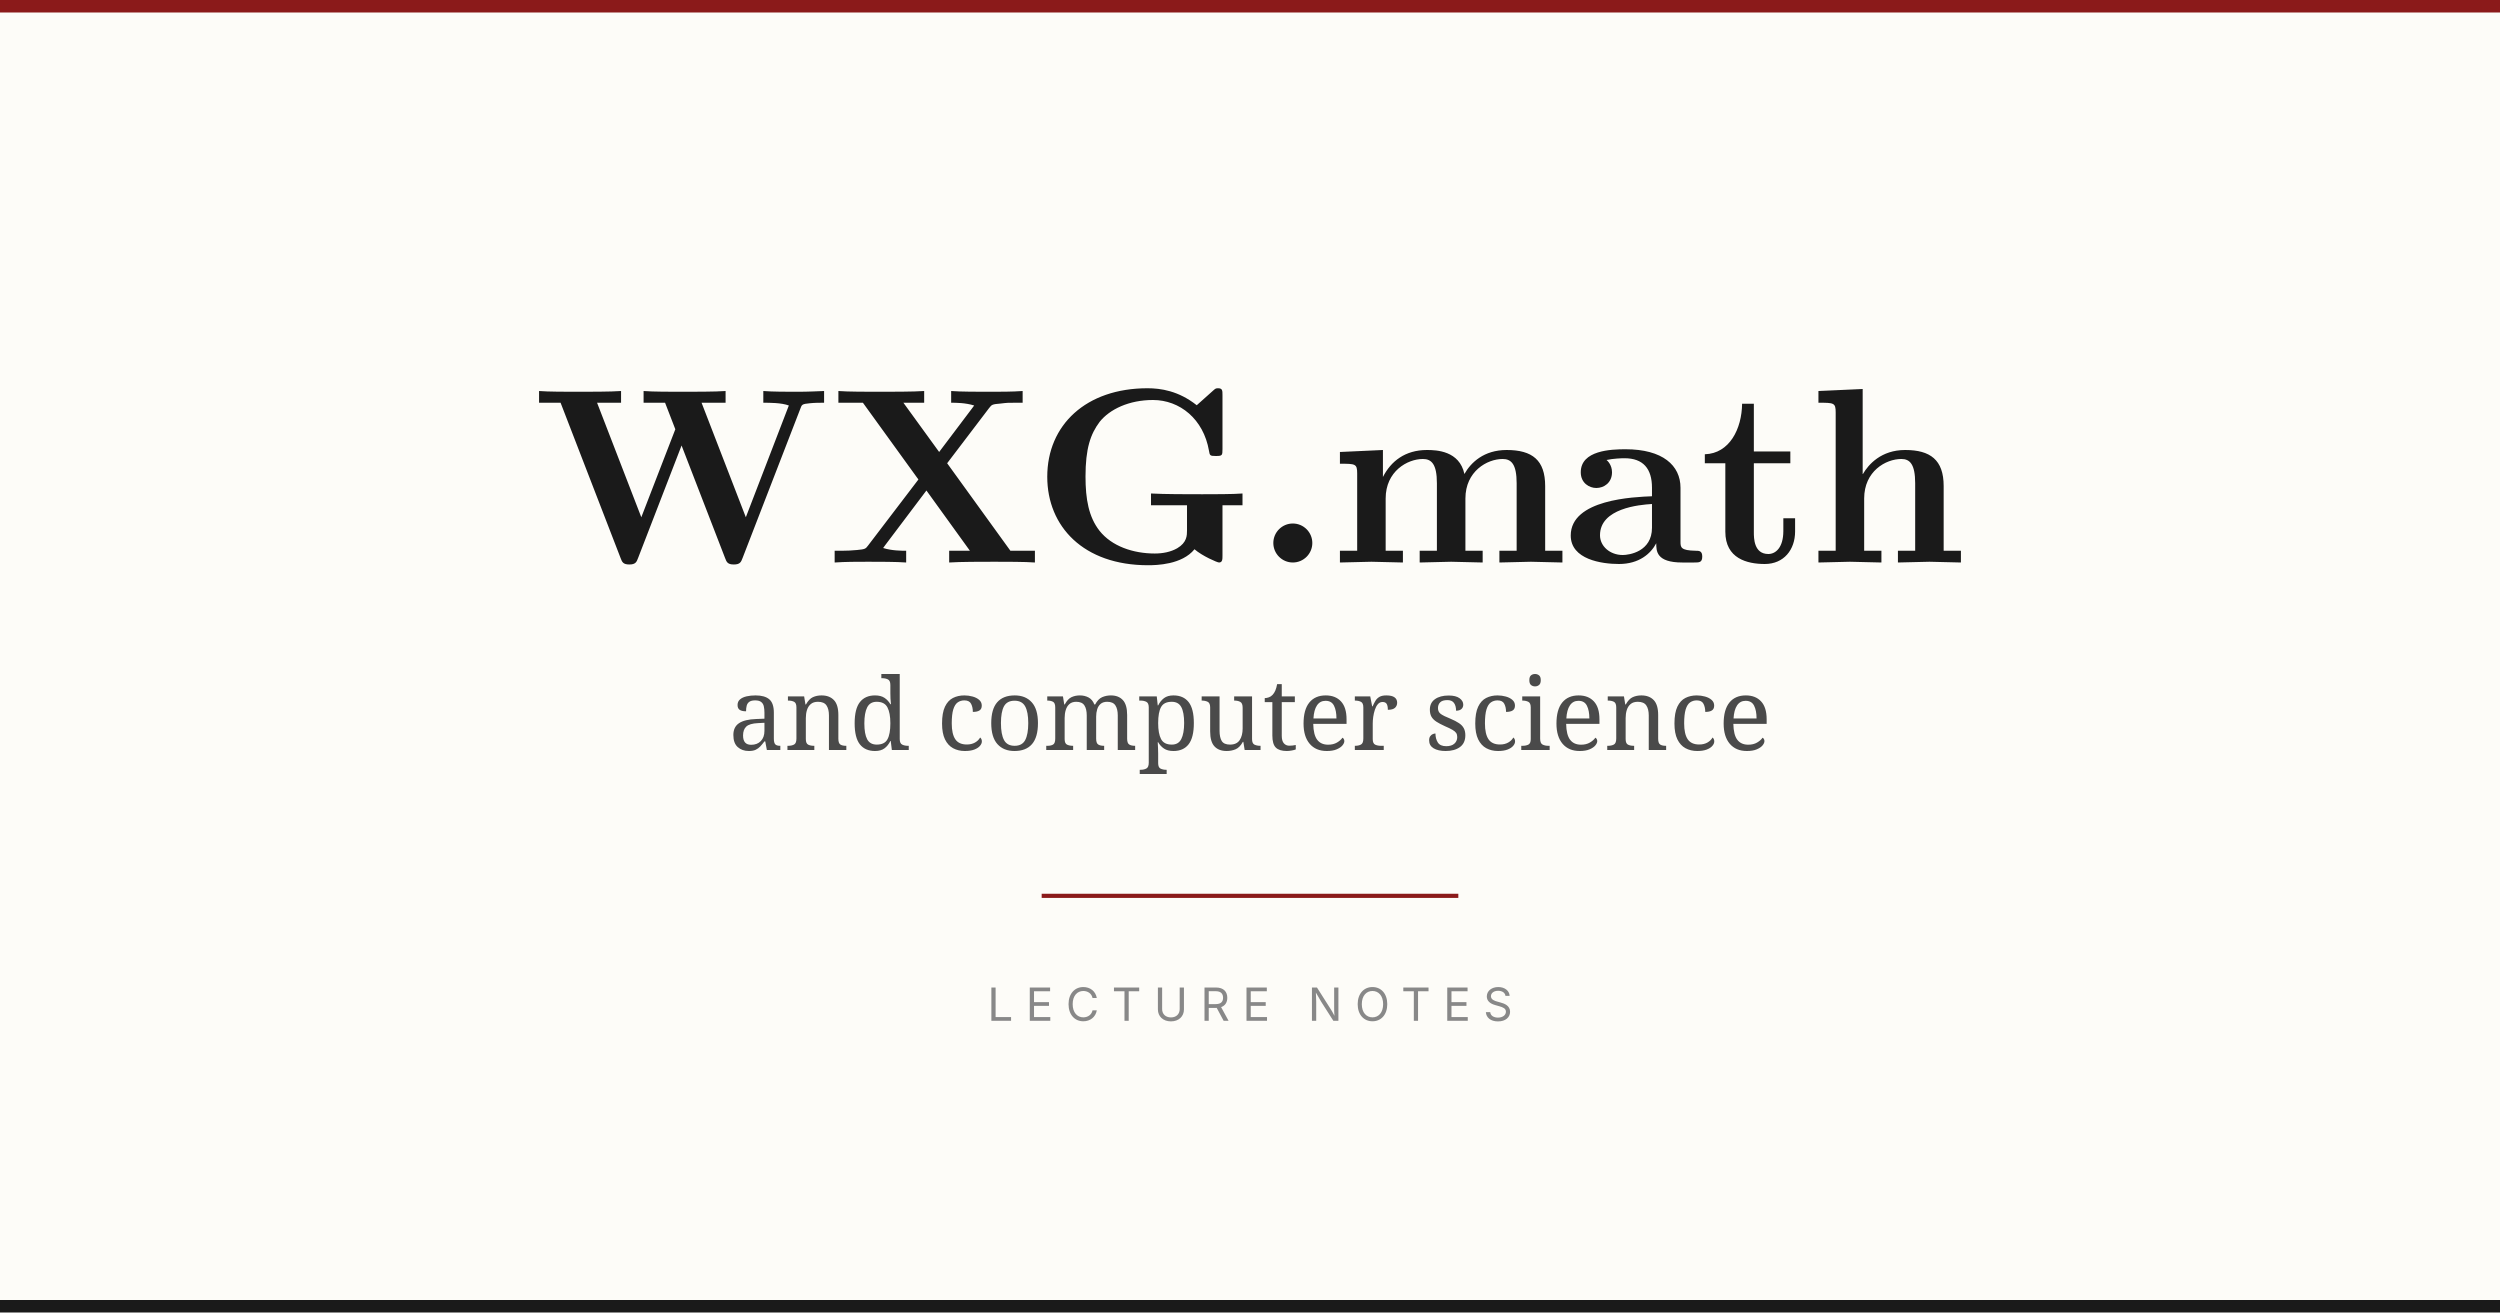
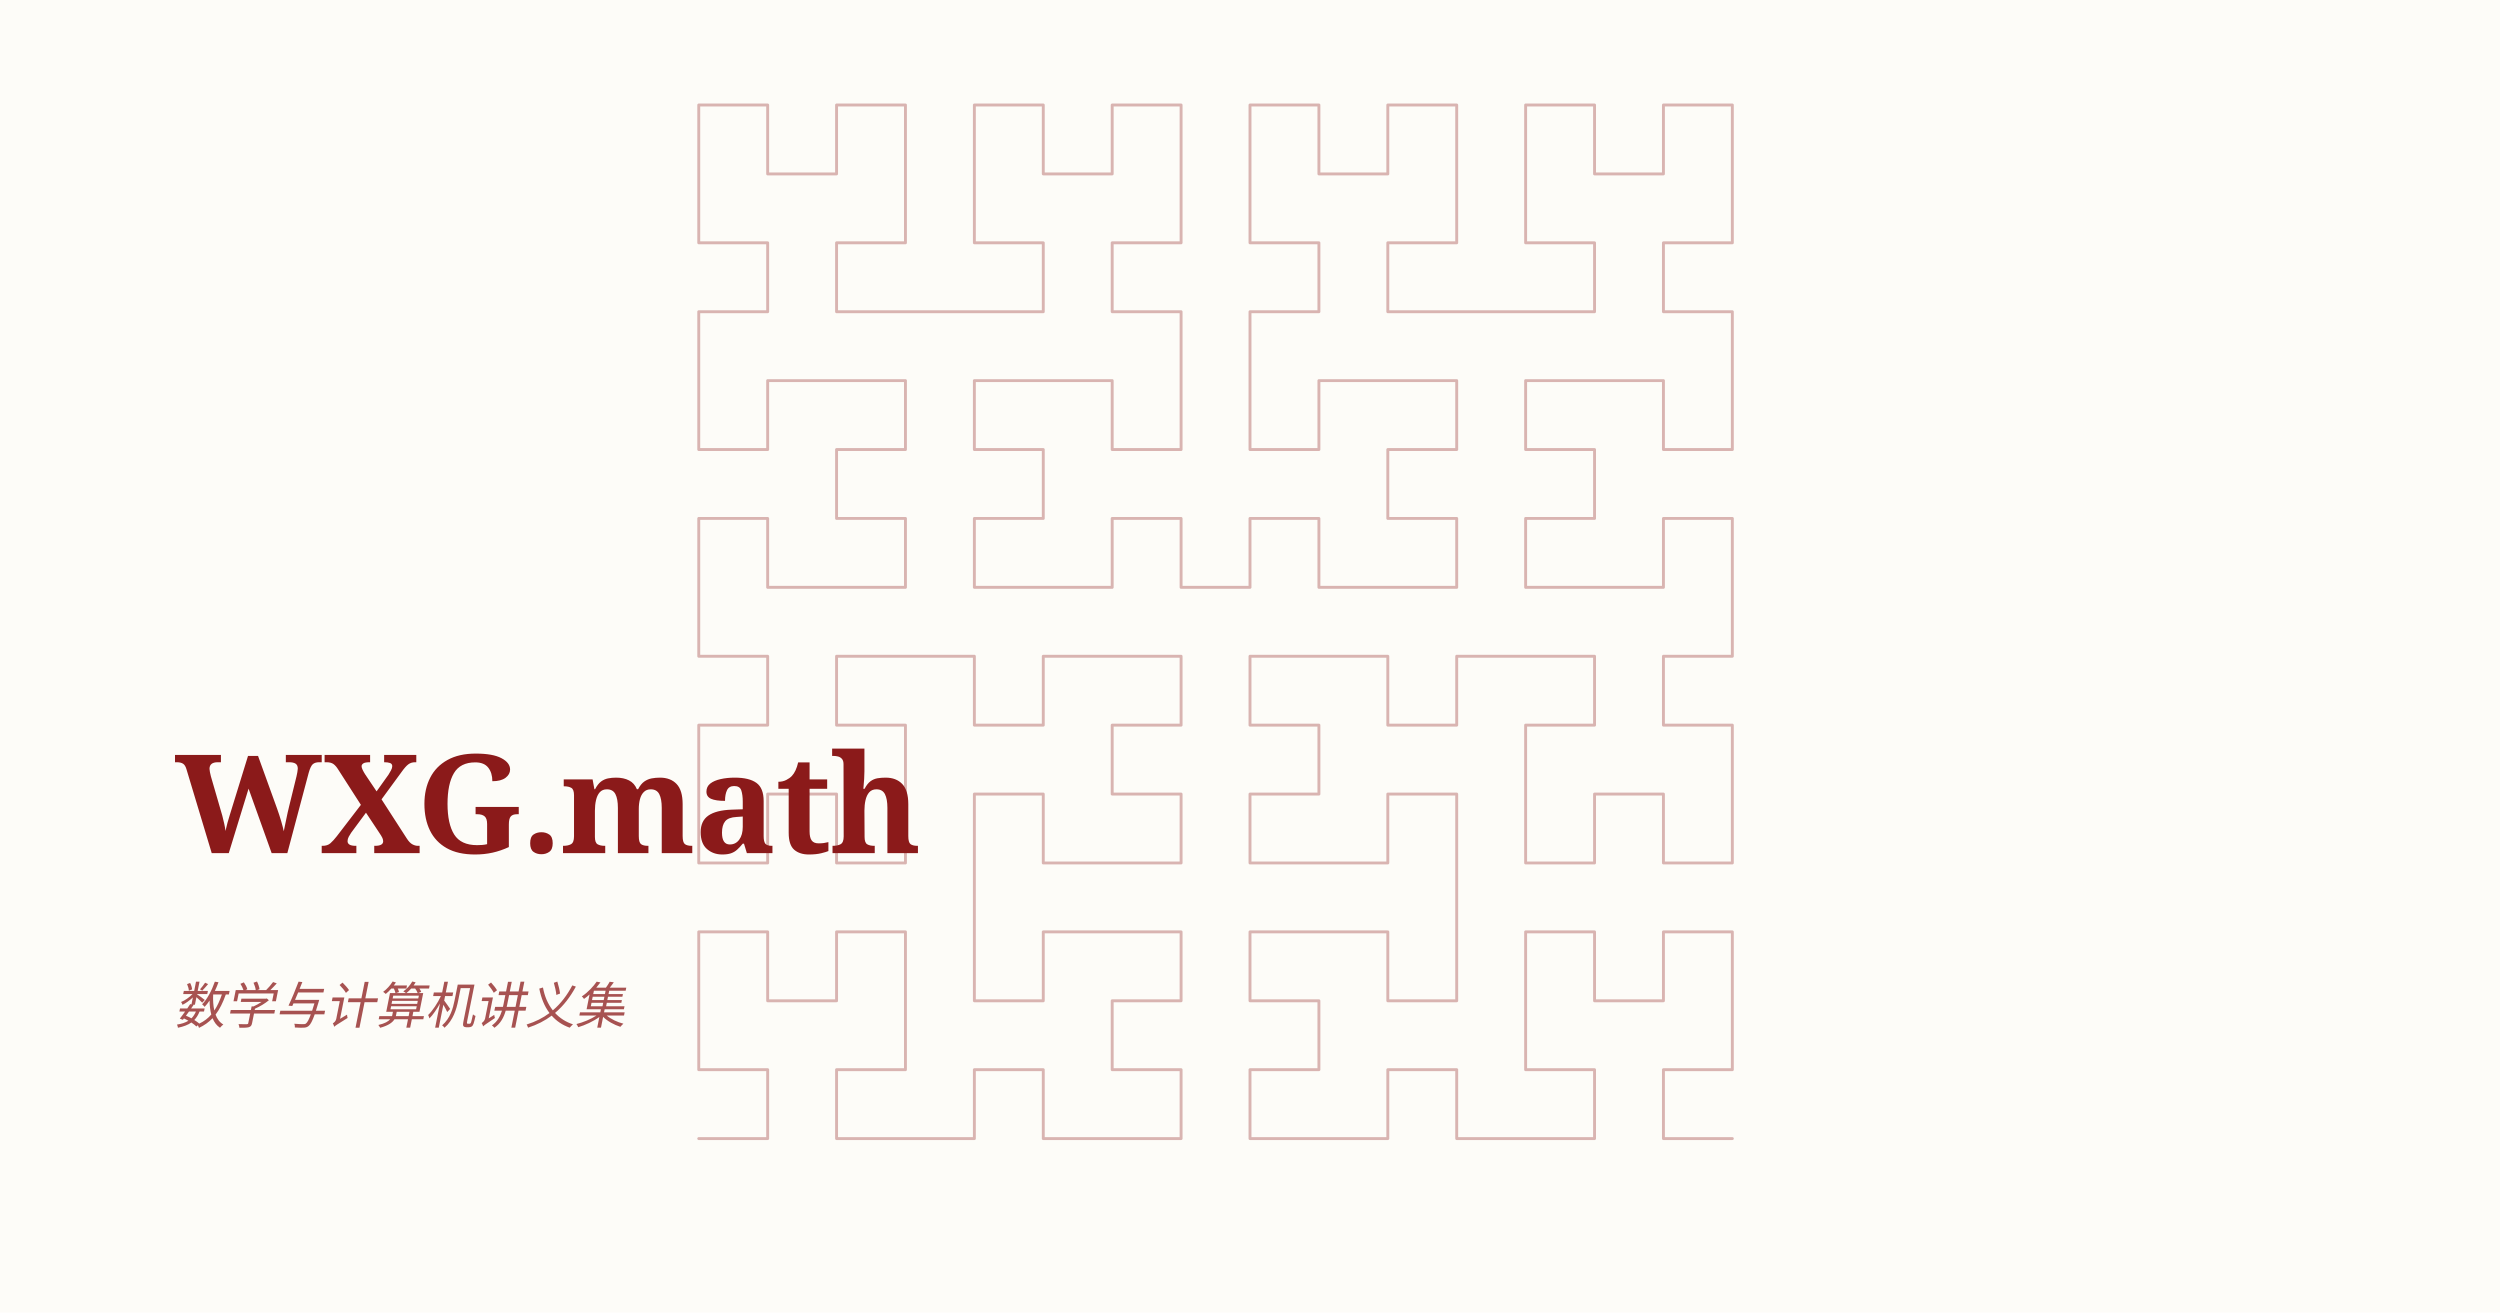
- <svg xmlns="http://www.w3.org/2000/svg" viewBox="0 0 1200 630" preserveAspectRatio="xMidYMid meet">
+ <svg xmlns="http://www.w3.org/2000/svg" viewBox="0 0 1200 630" width="1200" height="630" role="img" aria-label="WXG.math">
  <rect width="1200" height="630" fill="#fdfcf8" />
-   <rect x="0" y="0" width="1200" height="6" fill="#8b1a1a" />
-   <text x="600" y="270" text-anchor="middle" font-family="Charter, 'Source Serif Pro', 'Latin Modern Roman', Georgia, serif" font-size="120" font-weight="600" fill="#1a1a1a" letter-spacing="-2">WXG.math</text>
-   <text x="600" y="360" text-anchor="middle" font-family="Charter, 'Source Serif Pro', Georgia, serif" font-size="48" font-weight="400" fill="#4a4a4a">and computer science</text>
-   <line x1="500" y1="430" x2="700" y2="430" stroke="#8b1a1a" stroke-width="2" />
-   <text x="600" y="490" text-anchor="middle" font-family="Inter, system-ui, sans-serif" font-size="22" fill="#888" letter-spacing="6">LECTURE NOTES</text>
-   <rect x="0" y="624" width="1200" height="6" fill="#1a1a1a" />
+   <path d="M335.40,546.52 L368.48,546.52 L368.48,513.45 L335.40,513.45 L335.40,480.38 L335.40,447.30 L368.48,447.30 L368.48,480.38 L401.55,480.38 L401.55,447.30 L434.62,447.30 L434.62,480.38 L434.62,513.45 L401.55,513.45 L401.55,546.52 L434.62,546.52 L467.70,546.52 L467.70,513.45 L500.77,513.45 L500.77,546.52 L533.85,546.52 L566.92,546.52 L566.92,513.45 L533.85,513.45 L533.85,480.38 L566.92,480.38 L566.92,447.30 L533.85,447.30 L500.77,447.30 L500.77,480.38 L467.70,480.38 L467.70,447.30 L467.70,414.22 L467.70,381.15 L500.77,381.15 L500.77,414.22 L533.85,414.22 L566.92,414.22 L566.92,381.15 L533.85,381.15 L533.85,348.07 L566.92,348.07 L566.92,315.00 L533.85,315.00 L500.77,315.00 L500.77,348.07 L467.70,348.07 L467.70,315.00 L434.62,315.00 L401.55,315.00 L401.55,348.07 L434.62,348.07 L434.62,381.15 L434.62,414.22 L401.55,414.22 L401.55,381.15 L368.48,381.15 L368.48,414.22 L335.40,414.22 L335.40,381.15 L335.40,348.07 L368.48,348.07 L368.48,315.00 L335.40,315.00 L335.40,281.93 L335.40,248.85 L368.48,248.85 L368.48,281.93 L401.55,281.93 L434.62,281.93 L434.62,248.85 L401.55,248.85 L401.55,215.78 L434.62,215.78 L434.62,182.70 L401.55,182.70 L368.48,182.70 L368.48,215.78 L335.40,215.78 L335.40,182.70 L335.40,149.63 L368.48,149.63 L368.48,116.55 L335.40,116.55 L335.40,83.48 L335.40,50.40 L368.48,50.40 L368.48,83.48 L401.55,83.48 L401.55,50.40 L434.62,50.40 L434.62,83.48 L434.62,116.55 L401.55,116.55 L401.55,149.63 L434.62,149.63 L467.70,149.63 L500.77,149.63 L500.77,116.55 L467.70,116.55 L467.70,83.48 L467.70,50.40 L500.77,50.40 L500.77,83.48 L533.85,83.48 L533.85,50.40 L566.92,50.40 L566.92,83.48 L566.92,116.55 L533.85,116.55 L533.85,149.63 L566.92,149.63 L566.92,182.70 L566.92,215.78 L533.85,215.78 L533.85,182.70 L500.77,182.70 L467.70,182.70 L467.70,215.78 L500.77,215.78 L500.77,248.85 L467.70,248.85 L467.70,281.93 L500.77,281.93 L533.85,281.93 L533.85,248.85 L566.92,248.85 L566.92,281.93 L600.00,281.93 L600.00,248.85 L633.08,248.85 L633.08,281.93 L666.15,281.93 L699.22,281.93 L699.22,248.85 L666.15,248.85 L666.15,215.78 L699.22,215.78 L699.22,182.70 L666.15,182.70 L633.08,182.70 L633.08,215.78 L600.00,215.78 L600.00,182.70 L600.00,149.63 L633.08,149.63 L633.08,116.55 L600.00,116.55 L600.00,83.48 L600.00,50.40 L633.08,50.40 L633.08,83.48 L666.15,83.48 L666.15,50.40 L699.22,50.40 L699.22,83.48 L699.22,116.55 L666.15,116.55 L666.15,149.63 L699.22,149.63 L732.30,149.63 L765.38,149.63 L765.38,116.55 L732.30,116.55 L732.30,83.48 L732.30,50.40 L765.38,50.40 L765.38,83.48 L798.45,83.48 L798.45,50.40 L831.52,50.40 L831.52,83.48 L831.52,116.55 L798.45,116.55 L798.45,149.63 L831.52,149.63 L831.52,182.70 L831.52,215.78 L798.45,215.78 L798.45,182.70 L765.38,182.70 L732.30,182.70 L732.30,215.78 L765.38,215.78 L765.38,248.85 L732.30,248.85 L732.30,281.93 L765.38,281.93 L798.45,281.93 L798.45,248.85 L831.52,248.85 L831.52,281.93 L831.52,315.00 L798.45,315.00 L798.45,348.07 L831.52,348.07 L831.52,381.15 L831.52,414.22 L798.45,414.22 L798.45,381.15 L765.38,381.15 L765.38,414.22 L732.30,414.22 L732.30,381.15 L732.30,348.07 L765.38,348.07 L765.38,315.00 L732.30,315.00 L699.22,315.00 L699.22,348.07 L666.15,348.07 L666.15,315.00 L633.08,315.00 L600.00,315.00 L600.00,348.07 L633.08,348.07 L633.08,381.15 L600.00,381.15 L600.00,414.22 L633.08,414.22 L666.15,414.22 L666.15,381.15 L699.22,381.15 L699.22,414.22 L699.22,447.30 L699.22,480.38 L666.15,480.38 L666.15,447.30 L633.08,447.30 L600.00,447.30 L600.00,480.38 L633.08,480.38 L633.08,513.45 L600.00,513.45 L600.00,546.52 L633.08,546.52 L666.15,546.52 L666.15,513.45 L699.22,513.45 L699.22,546.52 L732.30,546.52 L765.38,546.52 L765.38,513.45 L732.30,513.45 L732.30,480.38 L732.30,447.30 L765.38,447.30 L765.38,480.38 L798.45,480.38 L798.45,447.30 L831.52,447.30 L831.52,480.38 L831.52,513.45 L798.45,513.45 L798.45,546.52 L831.52,546.52" fill="none" stroke="#8b1a1a" opacity="0.32" stroke-width="1.4" stroke-linecap="round" stroke-linejoin="round" />
+   <text x="84" y="409.5" font-family="Charter, Georgia, serif" font-size="66" font-weight="700" fill="#8b1a1a" letter-spacing="-0.01em">WXG.math</text>
+   <text x="84" y="491.4" font-family="Charter, Georgia, serif" font-style="italic" font-size="24" fill="#8b1a1a" opacity="0.75">数学与计算机讲义集</text>
</svg>
